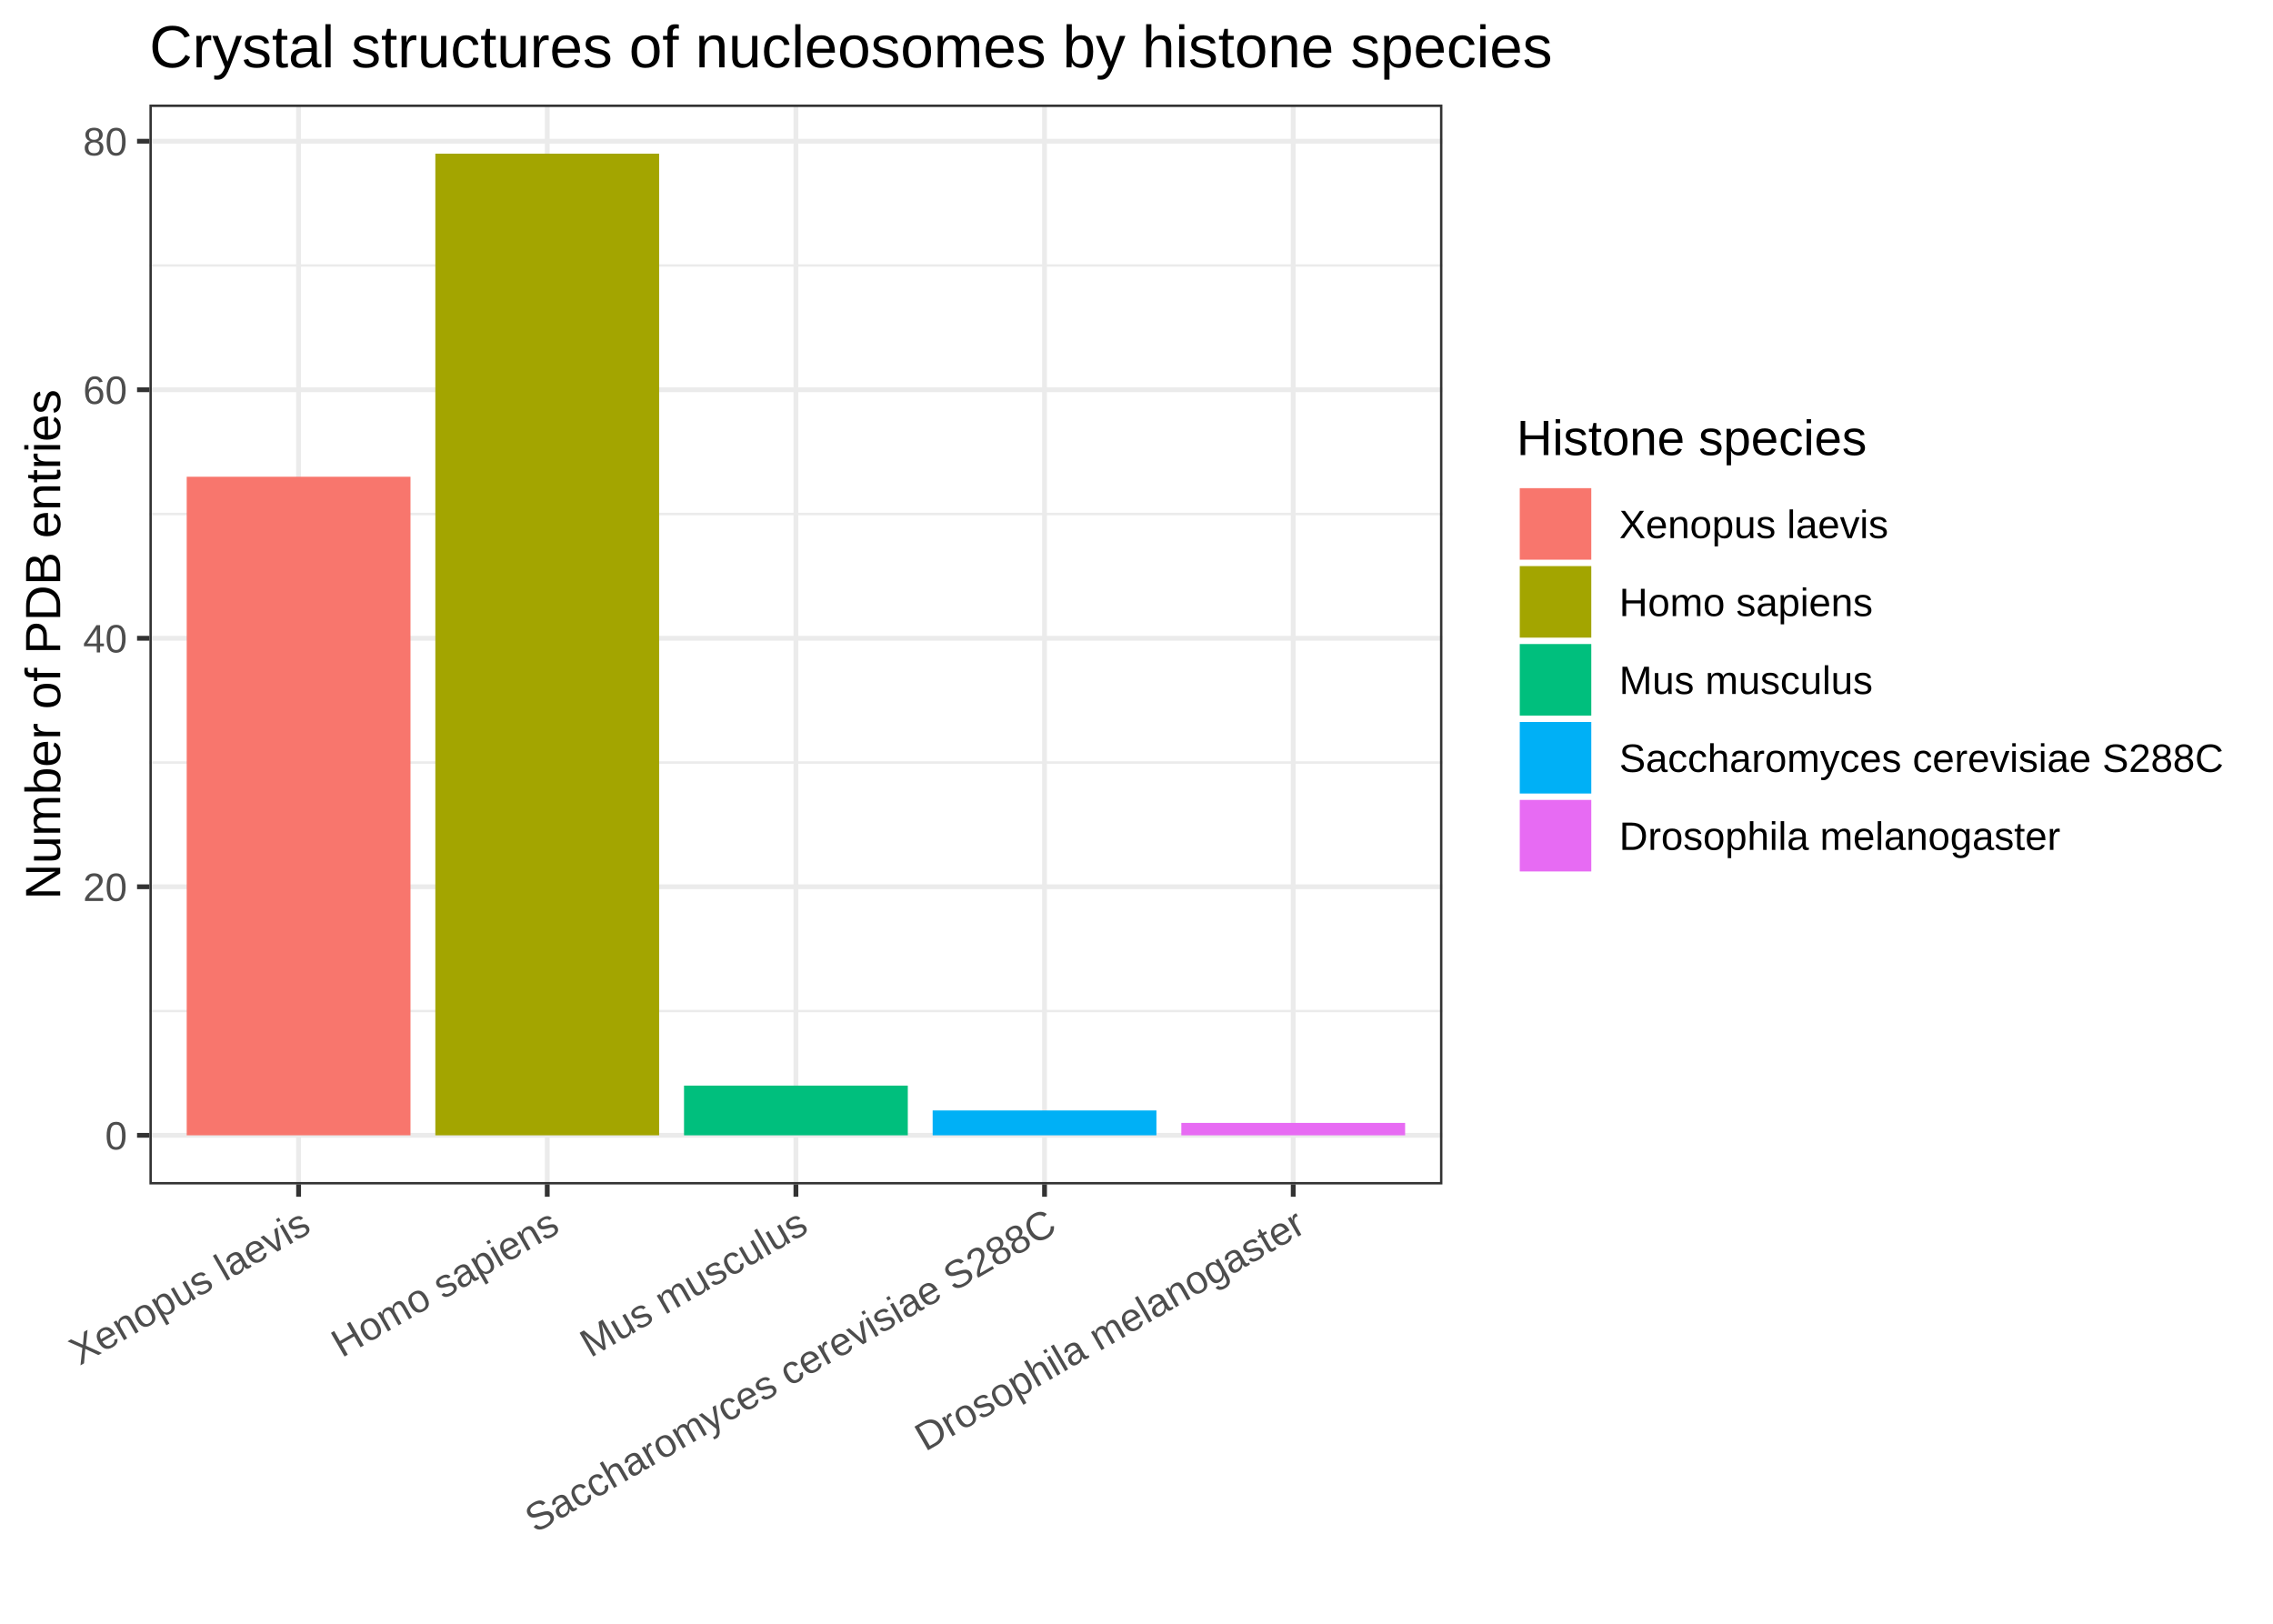
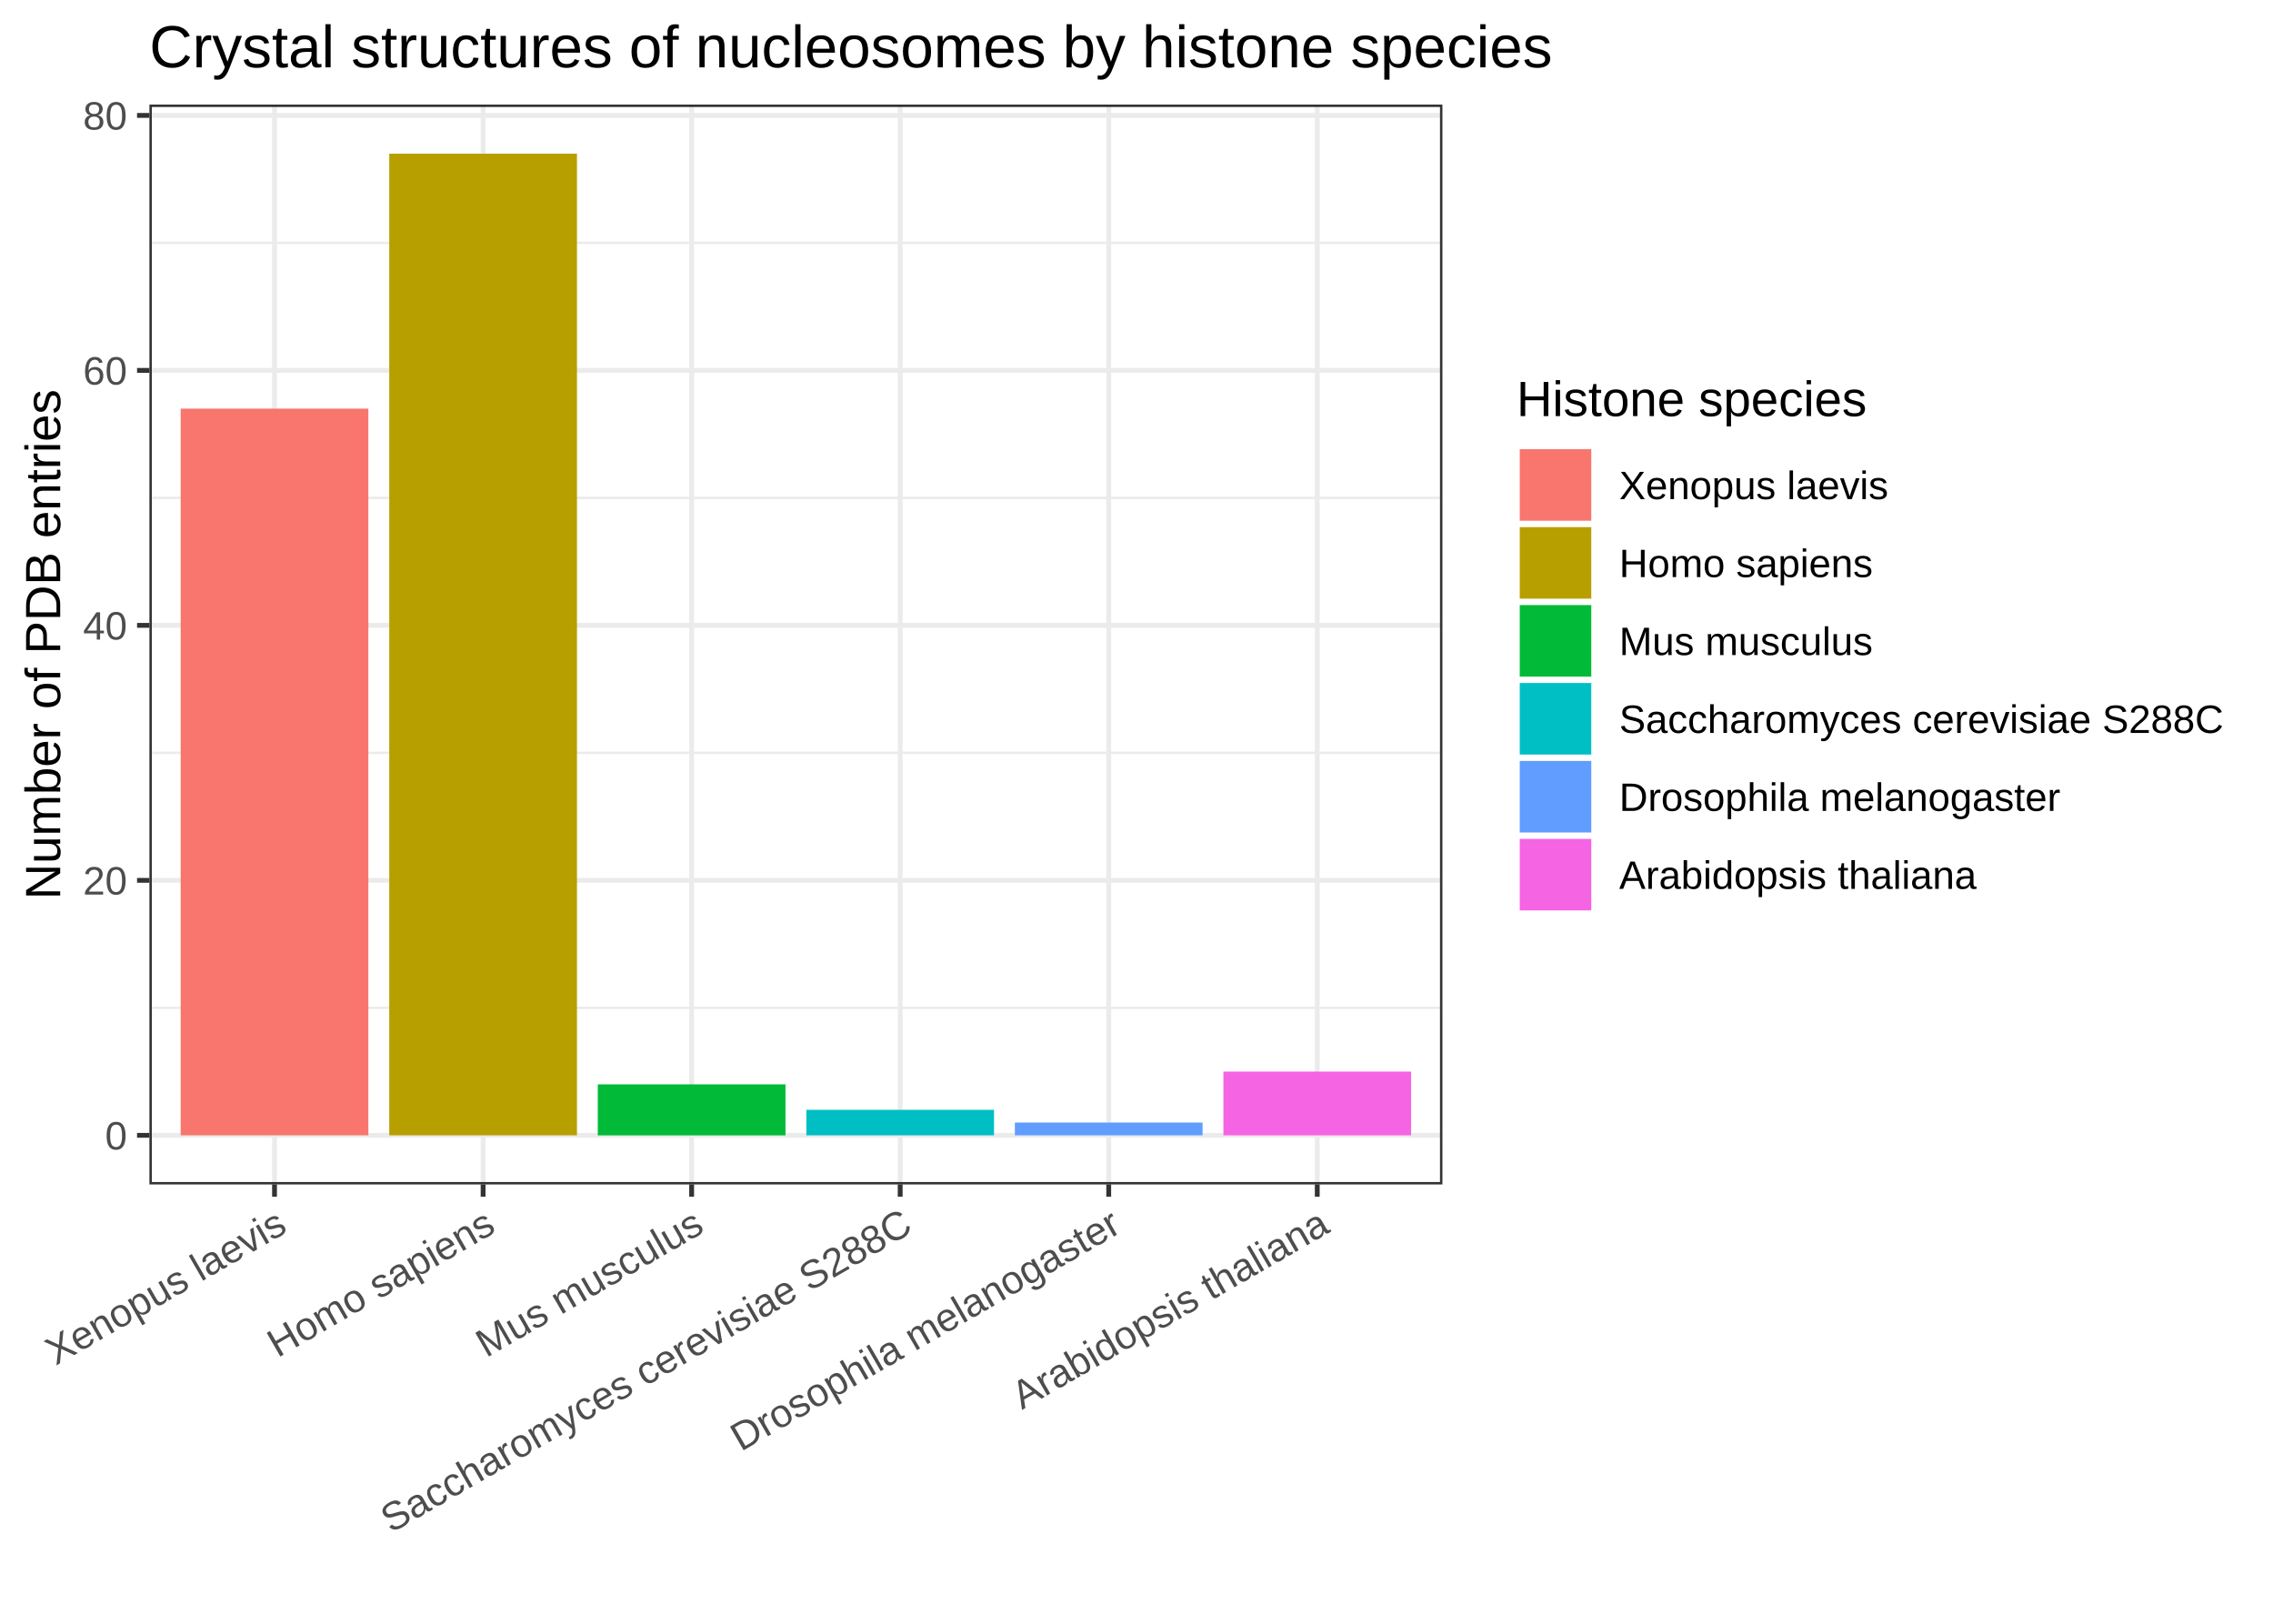
<svg xmlns="http://www.w3.org/2000/svg" viewBox="0 0 504.00 360.00">
  <defs>
    <style type="text/css">
    line, polyline, polygon, path, rect, circle {
      fill: none;
      stroke: #000000;
      stroke-linecap: round;
      stroke-linejoin: round;
      stroke-miterlimit: 10.00;
    }
  </style>
  </defs>
  <rect width="100%" height="100%" style="stroke: none; fill: #FFFFFF;" />
  <rect x="0.00" y="0" width="504.00" height="360.00" style="stroke-width: 1.07; stroke: #FFFFFF; fill: #FFFFFF;" />
  <defs>
    <clipPath id="cpMzMuMTN8MzE5LjgzfDI2Mi41OXwyMy4xOQ==">
      <rect x="33.13" y="23.19" width="286.70" height="239.41" />
    </clipPath>
  </defs>
  <rect x="33.13" y="23.19" width="286.70" height="239.41" style="stroke-width: 1.07; stroke: none; fill: #FFFFFF;" clip-path="url(#cpMzMuMTN8MzE5LjgzfDI2Mi41OXwyMy4xOQ==)" />
-   <polyline points="33.13,224.16 319.83,224.16 " style="stroke-width: 0.53; stroke: #EBEBEB; stroke-linecap: butt;" clip-path="url(#cpMzMuMTN8MzE5LjgzfDI2Mi41OXwyMy4xOQ==)" />
-   <polyline points="33.13,169.06 319.83,169.06 " style="stroke-width: 0.53; stroke: #EBEBEB; stroke-linecap: butt;" clip-path="url(#cpMzMuMTN8MzE5LjgzfDI2Mi41OXwyMy4xOQ==)" />
-   <polyline points="33.13,113.96 319.83,113.96 " style="stroke-width: 0.53; stroke: #EBEBEB; stroke-linecap: butt;" clip-path="url(#cpMzMuMTN8MzE5LjgzfDI2Mi41OXwyMy4xOQ==)" />
-   <polyline points="33.13,58.86 319.83,58.86 " style="stroke-width: 0.53; stroke: #EBEBEB; stroke-linecap: butt;" clip-path="url(#cpMzMuMTN8MzE5LjgzfDI2Mi41OXwyMy4xOQ==)" />
+   <polyline points="33.13,223.45 319.83,223.45 " style="stroke-width: 0.53; stroke: #EBEBEB; stroke-linecap: butt;" clip-path="url(#cpMzMuMTN8MzE5LjgzfDI2Mi41OXwyMy4xOQ==)" />
+   <polyline points="33.13,166.92 319.83,166.92 " style="stroke-width: 0.53; stroke: #EBEBEB; stroke-linecap: butt;" clip-path="url(#cpMzMuMTN8MzE5LjgzfDI2Mi41OXwyMy4xOQ==)" />
+   <polyline points="33.13,110.38 319.83,110.38 " style="stroke-width: 0.53; stroke: #EBEBEB; stroke-linecap: butt;" clip-path="url(#cpMzMuMTN8MzE5LjgzfDI2Mi41OXwyMy4xOQ==)" />
+   <polyline points="33.13,53.85 319.83,53.85 " style="stroke-width: 0.53; stroke: #EBEBEB; stroke-linecap: butt;" clip-path="url(#cpMzMuMTN8MzE5LjgzfDI2Mi41OXwyMy4xOQ==)" />
  <polyline points="33.13,251.71 319.83,251.71 " style="stroke-width: 1.07; stroke: #EBEBEB; stroke-linecap: butt;" clip-path="url(#cpMzMuMTN8MzE5LjgzfDI2Mi41OXwyMy4xOQ==)" />
-   <polyline points="33.13,196.61 319.83,196.61 " style="stroke-width: 1.07; stroke: #EBEBEB; stroke-linecap: butt;" clip-path="url(#cpMzMuMTN8MzE5LjgzfDI2Mi41OXwyMy4xOQ==)" />
-   <polyline points="33.13,141.51 319.83,141.51 " style="stroke-width: 1.07; stroke: #EBEBEB; stroke-linecap: butt;" clip-path="url(#cpMzMuMTN8MzE5LjgzfDI2Mi41OXwyMy4xOQ==)" />
-   <polyline points="33.13,86.41 319.83,86.41 " style="stroke-width: 1.07; stroke: #EBEBEB; stroke-linecap: butt;" clip-path="url(#cpMzMuMTN8MzE5LjgzfDI2Mi41OXwyMy4xOQ==)" />
-   <polyline points="33.13,31.31 319.83,31.31 " style="stroke-width: 1.07; stroke: #EBEBEB; stroke-linecap: butt;" clip-path="url(#cpMzMuMTN8MzE5LjgzfDI2Mi41OXwyMy4xOQ==)" />
-   <polyline points="66.21,262.59 66.21,23.19 " style="stroke-width: 1.07; stroke: #EBEBEB; stroke-linecap: butt;" clip-path="url(#cpMzMuMTN8MzE5LjgzfDI2Mi41OXwyMy4xOQ==)" />
-   <polyline points="121.34,262.59 121.34,23.19 " style="stroke-width: 1.07; stroke: #EBEBEB; stroke-linecap: butt;" clip-path="url(#cpMzMuMTN8MzE5LjgzfDI2Mi41OXwyMy4xOQ==)" />
-   <polyline points="176.48,262.59 176.48,23.19 " style="stroke-width: 1.07; stroke: #EBEBEB; stroke-linecap: butt;" clip-path="url(#cpMzMuMTN8MzE5LjgzfDI2Mi41OXwyMy4xOQ==)" />
-   <polyline points="231.61,262.59 231.61,23.19 " style="stroke-width: 1.07; stroke: #EBEBEB; stroke-linecap: butt;" clip-path="url(#cpMzMuMTN8MzE5LjgzfDI2Mi41OXwyMy4xOQ==)" />
-   <polyline points="286.75,262.59 286.75,23.19 " style="stroke-width: 1.07; stroke: #EBEBEB; stroke-linecap: butt;" clip-path="url(#cpMzMuMTN8MzE5LjgzfDI2Mi41OXwyMy4xOQ==)" />
-   <rect x="41.40" y="105.70" width="49.62" height="146.01" style="stroke-width: 1.07; stroke: none; stroke-linecap: square; stroke-linejoin: miter; fill: #F8766D;" clip-path="url(#cpMzMuMTN8MzE5LjgzfDI2Mi41OXwyMy4xOQ==)" />
-   <rect x="96.53" y="34.07" width="49.62" height="217.64" style="stroke-width: 1.07; stroke: none; stroke-linecap: square; stroke-linejoin: miter; fill: #A3A500;" clip-path="url(#cpMzMuMTN8MzE5LjgzfDI2Mi41OXwyMy4xOQ==)" />
-   <rect x="151.67" y="240.69" width="49.62" height="11.02" style="stroke-width: 1.07; stroke: none; stroke-linecap: square; stroke-linejoin: miter; fill: #00BF7D;" clip-path="url(#cpMzMuMTN8MzE5LjgzfDI2Mi41OXwyMy4xOQ==)" />
-   <rect x="206.80" y="246.20" width="49.62" height="5.51" style="stroke-width: 1.07; stroke: none; stroke-linecap: square; stroke-linejoin: miter; fill: #00B0F6;" clip-path="url(#cpMzMuMTN8MzE5LjgzfDI2Mi41OXwyMy4xOQ==)" />
-   <rect x="261.94" y="248.96" width="49.62" height="2.75" style="stroke-width: 1.07; stroke: none; stroke-linecap: square; stroke-linejoin: miter; fill: #E76BF3;" clip-path="url(#cpMzMuMTN8MzE5LjgzfDI2Mi41OXwyMy4xOQ==)" />
+   <polyline points="33.13,195.18 319.83,195.18 " style="stroke-width: 1.07; stroke: #EBEBEB; stroke-linecap: butt;" clip-path="url(#cpMzMuMTN8MzE5LjgzfDI2Mi41OXwyMy4xOQ==)" />
+   <polyline points="33.13,138.65 319.83,138.65 " style="stroke-width: 1.07; stroke: #EBEBEB; stroke-linecap: butt;" clip-path="url(#cpMzMuMTN8MzE5LjgzfDI2Mi41OXwyMy4xOQ==)" />
+   <polyline points="33.13,82.12 319.83,82.12 " style="stroke-width: 1.07; stroke: #EBEBEB; stroke-linecap: butt;" clip-path="url(#cpMzMuMTN8MzE5LjgzfDI2Mi41OXwyMy4xOQ==)" />
+   <polyline points="33.13,25.59 319.83,25.59 " style="stroke-width: 1.07; stroke: #EBEBEB; stroke-linecap: butt;" clip-path="url(#cpMzMuMTN8MzE5LjgzfDI2Mi41OXwyMy4xOQ==)" />
+   <polyline points="60.87,262.59 60.87,23.19 " style="stroke-width: 1.07; stroke: #EBEBEB; stroke-linecap: butt;" clip-path="url(#cpMzMuMTN8MzE5LjgzfDI2Mi41OXwyMy4xOQ==)" />
+   <polyline points="107.12,262.59 107.12,23.19 " style="stroke-width: 1.07; stroke: #EBEBEB; stroke-linecap: butt;" clip-path="url(#cpMzMuMTN8MzE5LjgzfDI2Mi41OXwyMy4xOQ==)" />
+   <polyline points="153.36,262.59 153.36,23.19 " style="stroke-width: 1.07; stroke: #EBEBEB; stroke-linecap: butt;" clip-path="url(#cpMzMuMTN8MzE5LjgzfDI2Mi41OXwyMy4xOQ==)" />
+   <polyline points="199.60,262.59 199.60,23.19 " style="stroke-width: 1.07; stroke: #EBEBEB; stroke-linecap: butt;" clip-path="url(#cpMzMuMTN8MzE5LjgzfDI2Mi41OXwyMy4xOQ==)" />
+   <polyline points="245.84,262.59 245.84,23.19 " style="stroke-width: 1.07; stroke: #EBEBEB; stroke-linecap: butt;" clip-path="url(#cpMzMuMTN8MzE5LjgzfDI2Mi41OXwyMy4xOQ==)" />
+   <polyline points="292.08,262.59 292.08,23.19 " style="stroke-width: 1.07; stroke: #EBEBEB; stroke-linecap: butt;" clip-path="url(#cpMzMuMTN8MzE5LjgzfDI2Mi41OXwyMy4xOQ==)" />
+   <rect x="40.06" y="90.60" width="41.62" height="161.11" style="stroke-width: 1.07; stroke: none; stroke-linecap: square; stroke-linejoin: miter; fill: #F8766D;" clip-path="url(#cpMzMuMTN8MzE5LjgzfDI2Mi41OXwyMy4xOQ==)" />
+   <rect x="86.31" y="34.07" width="41.62" height="217.64" style="stroke-width: 1.07; stroke: none; stroke-linecap: square; stroke-linejoin: miter; fill: #B79F00;" clip-path="url(#cpMzMuMTN8MzE5LjgzfDI2Mi41OXwyMy4xOQ==)" />
+   <rect x="132.55" y="240.41" width="41.62" height="11.31" style="stroke-width: 1.07; stroke: none; stroke-linecap: square; stroke-linejoin: miter; fill: #00BA38;" clip-path="url(#cpMzMuMTN8MzE5LjgzfDI2Mi41OXwyMy4xOQ==)" />
+   <rect x="178.79" y="246.06" width="41.62" height="5.65" style="stroke-width: 1.07; stroke: none; stroke-linecap: square; stroke-linejoin: miter; fill: #00BFC4;" clip-path="url(#cpMzMuMTN8MzE5LjgzfDI2Mi41OXwyMy4xOQ==)" />
+   <rect x="225.03" y="248.88" width="41.62" height="2.83" style="stroke-width: 1.07; stroke: none; stroke-linecap: square; stroke-linejoin: miter; fill: #619CFF;" clip-path="url(#cpMzMuMTN8MzE5LjgzfDI2Mi41OXwyMy4xOQ==)" />
+   <rect x="271.27" y="237.58" width="41.62" height="14.13" style="stroke-width: 1.07; stroke: none; stroke-linecap: square; stroke-linejoin: miter; fill: #F564E3;" clip-path="url(#cpMzMuMTN8MzE5LjgzfDI2Mi41OXwyMy4xOQ==)" />
  <rect x="33.13" y="23.19" width="286.70" height="239.41" style="stroke-width: 1.07; stroke: #333333;" clip-path="url(#cpMzMuMTN8MzE5LjgzfDI2Mi41OXwyMy4xOQ==)" />
  <defs>
    <clipPath id="cpMC4wMHw1MDQuMDB8MzYwLjAwfDAuMDA=">
      <rect x="0.00" y="0.00" width="504.00" height="360.00" />
    </clipPath>
  </defs>
  <g clip-path="url(#cpMC4wMHw1MDQuMDB8MzYwLjAwfDAuMDA=)">
    <text x="23.30" y="254.86" style="font-size: 8.80px; fill: #4D4D4D; font-family: Arial;" textLength="4.89px" lengthAdjust="spacingAndGlyphs">0</text>
  </g>
  <g clip-path="url(#cpMC4wMHw1MDQuMDB8MzYwLjAwfDAuMDA=)">
-     <text x="18.41" y="199.76" style="font-size: 8.80px; fill: #4D4D4D; font-family: Arial;" textLength="9.79px" lengthAdjust="spacingAndGlyphs">20</text>
+     <text x="18.41" y="198.33" style="font-size: 8.80px; fill: #4D4D4D; font-family: Arial;" textLength="9.79px" lengthAdjust="spacingAndGlyphs">20</text>
  </g>
  <g clip-path="url(#cpMC4wMHw1MDQuMDB8MzYwLjAwfDAuMDA=)">
-     <text x="18.41" y="144.66" style="font-size: 8.80px; fill: #4D4D4D; font-family: Arial;" textLength="9.79px" lengthAdjust="spacingAndGlyphs">40</text>
+     <text x="18.41" y="141.80" style="font-size: 8.80px; fill: #4D4D4D; font-family: Arial;" textLength="9.79px" lengthAdjust="spacingAndGlyphs">40</text>
  </g>
  <g clip-path="url(#cpMC4wMHw1MDQuMDB8MzYwLjAwfDAuMDA=)">
-     <text x="18.41" y="89.56" style="font-size: 8.80px; fill: #4D4D4D; font-family: Arial;" textLength="9.79px" lengthAdjust="spacingAndGlyphs">60</text>
+     <text x="18.41" y="85.27" style="font-size: 8.80px; fill: #4D4D4D; font-family: Arial;" textLength="9.79px" lengthAdjust="spacingAndGlyphs">60</text>
  </g>
  <g clip-path="url(#cpMC4wMHw1MDQuMDB8MzYwLjAwfDAuMDA=)">
-     <text x="18.41" y="34.46" style="font-size: 8.80px; fill: #4D4D4D; font-family: Arial;" textLength="9.79px" lengthAdjust="spacingAndGlyphs">80</text>
+     <text x="18.41" y="28.74" style="font-size: 8.80px; fill: #4D4D4D; font-family: Arial;" textLength="9.79px" lengthAdjust="spacingAndGlyphs">80</text>
  </g>
  <polyline points="30.39,251.71 33.13,251.71 " style="stroke-width: 1.07; stroke: #333333; stroke-linecap: butt;" clip-path="url(#cpMC4wMHw1MDQuMDB8MzYwLjAwfDAuMDA=)" />
-   <polyline points="30.39,196.61 33.13,196.61 " style="stroke-width: 1.07; stroke: #333333; stroke-linecap: butt;" clip-path="url(#cpMC4wMHw1MDQuMDB8MzYwLjAwfDAuMDA=)" />
-   <polyline points="30.39,141.51 33.13,141.51 " style="stroke-width: 1.07; stroke: #333333; stroke-linecap: butt;" clip-path="url(#cpMC4wMHw1MDQuMDB8MzYwLjAwfDAuMDA=)" />
-   <polyline points="30.39,86.41 33.13,86.41 " style="stroke-width: 1.07; stroke: #333333; stroke-linecap: butt;" clip-path="url(#cpMC4wMHw1MDQuMDB8MzYwLjAwfDAuMDA=)" />
-   <polyline points="30.39,31.31 33.13,31.31 " style="stroke-width: 1.07; stroke: #333333; stroke-linecap: butt;" clip-path="url(#cpMC4wMHw1MDQuMDB8MzYwLjAwfDAuMDA=)" />
-   <polyline points="66.21,265.33 66.21,262.59 " style="stroke-width: 1.07; stroke: #333333; stroke-linecap: butt;" clip-path="url(#cpMC4wMHw1MDQuMDB8MzYwLjAwfDAuMDA=)" />
-   <polyline points="121.34,265.33 121.34,262.59 " style="stroke-width: 1.07; stroke: #333333; stroke-linecap: butt;" clip-path="url(#cpMC4wMHw1MDQuMDB8MzYwLjAwfDAuMDA=)" />
-   <polyline points="176.48,265.33 176.48,262.59 " style="stroke-width: 1.07; stroke: #333333; stroke-linecap: butt;" clip-path="url(#cpMC4wMHw1MDQuMDB8MzYwLjAwfDAuMDA=)" />
-   <polyline points="231.61,265.33 231.61,262.59 " style="stroke-width: 1.07; stroke: #333333; stroke-linecap: butt;" clip-path="url(#cpMC4wMHw1MDQuMDB8MzYwLjAwfDAuMDA=)" />
-   <polyline points="286.75,265.33 286.75,262.59 " style="stroke-width: 1.07; stroke: #333333; stroke-linecap: butt;" clip-path="url(#cpMC4wMHw1MDQuMDB8MzYwLjAwfDAuMDA=)" />
+   <polyline points="30.39,195.18 33.13,195.18 " style="stroke-width: 1.07; stroke: #333333; stroke-linecap: butt;" clip-path="url(#cpMC4wMHw1MDQuMDB8MzYwLjAwfDAuMDA=)" />
+   <polyline points="30.39,138.65 33.13,138.65 " style="stroke-width: 1.07; stroke: #333333; stroke-linecap: butt;" clip-path="url(#cpMC4wMHw1MDQuMDB8MzYwLjAwfDAuMDA=)" />
+   <polyline points="30.39,82.12 33.13,82.12 " style="stroke-width: 1.07; stroke: #333333; stroke-linecap: butt;" clip-path="url(#cpMC4wMHw1MDQuMDB8MzYwLjAwfDAuMDA=)" />
+   <polyline points="30.39,25.59 33.13,25.59 " style="stroke-width: 1.07; stroke: #333333; stroke-linecap: butt;" clip-path="url(#cpMC4wMHw1MDQuMDB8MzYwLjAwfDAuMDA=)" />
+   <polyline points="60.87,265.33 60.87,262.59 " style="stroke-width: 1.07; stroke: #333333; stroke-linecap: butt;" clip-path="url(#cpMC4wMHw1MDQuMDB8MzYwLjAwfDAuMDA=)" />
+   <polyline points="107.12,265.33 107.12,262.59 " style="stroke-width: 1.07; stroke: #333333; stroke-linecap: butt;" clip-path="url(#cpMC4wMHw1MDQuMDB8MzYwLjAwfDAuMDA=)" />
+   <polyline points="153.36,265.33 153.36,262.59 " style="stroke-width: 1.07; stroke: #333333; stroke-linecap: butt;" clip-path="url(#cpMC4wMHw1MDQuMDB8MzYwLjAwfDAuMDA=)" />
+   <polyline points="199.60,265.33 199.60,262.59 " style="stroke-width: 1.07; stroke: #333333; stroke-linecap: butt;" clip-path="url(#cpMC4wMHw1MDQuMDB8MzYwLjAwfDAuMDA=)" />
+   <polyline points="245.84,265.33 245.84,262.59 " style="stroke-width: 1.07; stroke: #333333; stroke-linecap: butt;" clip-path="url(#cpMC4wMHw1MDQuMDB8MzYwLjAwfDAuMDA=)" />
+   <polyline points="292.08,265.33 292.08,262.59 " style="stroke-width: 1.07; stroke: #333333; stroke-linecap: butt;" clip-path="url(#cpMC4wMHw1MDQuMDB8MzYwLjAwfDAuMDA=)" />
  <g clip-path="url(#cpMC4wMHw1MDQuMDB8MzYwLjAwfDAuMDA=)">
-     <text transform="translate(17.67,302.82) rotate(-30)" style="font-size: 8.80px; fill: #4D4D4D; font-family: Arial;" textLength="59.68px" lengthAdjust="spacingAndGlyphs">Xenopus laevis</text>
+     <text transform="translate(12.34,302.82) rotate(-30)" style="font-size: 8.80px; fill: #4D4D4D; font-family: Arial;" textLength="59.68px" lengthAdjust="spacingAndGlyphs">Xenopus laevis</text>
  </g>
  <g clip-path="url(#cpMC4wMHw1MDQuMDB8MzYwLjAwfDAuMDA=)">
-     <text transform="translate(75.78,301.11) rotate(-30)" style="font-size: 8.80px; fill: #4D4D4D; font-family: Arial;" textLength="56.25px" lengthAdjust="spacingAndGlyphs">Homo sapiens</text>
+     <text transform="translate(61.55,301.11) rotate(-30)" style="font-size: 8.80px; fill: #4D4D4D; font-family: Arial;" textLength="56.25px" lengthAdjust="spacingAndGlyphs">Homo sapiens</text>
  </g>
  <g clip-path="url(#cpMC4wMHw1MDQuMDB8MzYwLjAwfDAuMDA=)">
-     <text transform="translate(130.92,301.10) rotate(-30)" style="font-size: 8.80px; fill: #4D4D4D; font-family: Arial;" textLength="56.24px" lengthAdjust="spacingAndGlyphs">Mus musculus</text>
+     <text transform="translate(107.80,301.10) rotate(-30)" style="font-size: 8.80px; fill: #4D4D4D; font-family: Arial;" textLength="56.24px" lengthAdjust="spacingAndGlyphs">Mus musculus</text>
  </g>
  <g clip-path="url(#cpMC4wMHw1MDQuMDB8MzYwLjAwfDAuMDA=)">
-     <text transform="translate(118.70,339.99) rotate(-30)" style="font-size: 8.80px; fill: #4D4D4D; font-family: Arial;" textLength="134.02px" lengthAdjust="spacingAndGlyphs">Saccharomyces cerevisiae S288C</text>
+     <text transform="translate(86.69,339.99) rotate(-30)" style="font-size: 8.80px; fill: #4D4D4D; font-family: Arial;" textLength="134.02px" lengthAdjust="spacingAndGlyphs">Saccharomyces cerevisiae S288C</text>
  </g>
  <g clip-path="url(#cpMC4wMHw1MDQuMDB8MzYwLjAwfDAuMDA=)">
-     <text transform="translate(205.17,321.90) rotate(-30)" style="font-size: 8.80px; fill: #4D4D4D; font-family: Arial;" textLength="97.83px" lengthAdjust="spacingAndGlyphs">Drosophila melanogaster</text>
+     <text transform="translate(164.27,321.90) rotate(-30)" style="font-size: 8.80px; fill: #4D4D4D; font-family: Arial;" textLength="97.83px" lengthAdjust="spacingAndGlyphs">Drosophila melanogaster</text>
+   </g>
+   <g clip-path="url(#cpMC4wMHw1MDQuMDB8MzYwLjAwfDAuMDA=)">
+     <text transform="translate(226.60,312.61) rotate(-30)" style="font-size: 8.80px; fill: #4D4D4D; font-family: Arial;" textLength="79.25px" lengthAdjust="spacingAndGlyphs">Arabidopsis thaliana</text>
  </g>
  <g clip-path="url(#cpMC4wMHw1MDQuMDB8MzYwLjAwfDAuMDA=)">
    <text transform="translate(13.35,199.44) rotate(-90)" style="font-size: 11.00px; font-family: Arial;" textLength="113.10px" lengthAdjust="spacingAndGlyphs">Number of PDB entries</text>
  </g>
-   <rect x="330.79" y="86.38" width="167.73" height="113.03" style="stroke-width: 1.07; stroke: none; fill: #FFFFFF;" clip-path="url(#cpMC4wMHw1MDQuMDB8MzYwLjAwfDAuMDA=)" />
+   <rect x="330.79" y="77.74" width="167.73" height="130.31" style="stroke-width: 1.07; stroke: none; fill: #FFFFFF;" clip-path="url(#cpMC4wMHw1MDQuMDB8MzYwLjAwfDAuMDA=)" />
  <g clip-path="url(#cpMC4wMHw1MDQuMDB8MzYwLjAwfDAuMDA=)">
-     <text x="336.27" y="100.89" style="font-size: 11.00px; font-family: Arial;" textLength="77.65px" lengthAdjust="spacingAndGlyphs">Histone species</text>
+     <text x="336.27" y="92.25" style="font-size: 11.00px; font-family: Arial;" textLength="77.65px" lengthAdjust="spacingAndGlyphs">Histone species</text>
  </g>
-   <rect x="336.27" y="107.52" width="17.28" height="17.28" style="stroke-width: 1.07; stroke: none; fill: #FFFFFF;" clip-path="url(#cpMC4wMHw1MDQuMDB8MzYwLjAwfDAuMDA=)" />
-   <rect x="336.98" y="108.23" width="15.86" height="15.86" style="stroke-width: 1.07; stroke: none; stroke-linecap: square; stroke-linejoin: miter; fill: #F8766D;" clip-path="url(#cpMC4wMHw1MDQuMDB8MzYwLjAwfDAuMDA=)" />
-   <rect x="336.27" y="124.80" width="17.28" height="17.28" style="stroke-width: 1.07; stroke: none; fill: #FFFFFF;" clip-path="url(#cpMC4wMHw1MDQuMDB8MzYwLjAwfDAuMDA=)" />
-   <rect x="336.98" y="125.51" width="15.86" height="15.86" style="stroke-width: 1.07; stroke: none; stroke-linecap: square; stroke-linejoin: miter; fill: #A3A500;" clip-path="url(#cpMC4wMHw1MDQuMDB8MzYwLjAwfDAuMDA=)" />
-   <rect x="336.27" y="142.08" width="17.28" height="17.28" style="stroke-width: 1.07; stroke: none; fill: #FFFFFF;" clip-path="url(#cpMC4wMHw1MDQuMDB8MzYwLjAwfDAuMDA=)" />
-   <rect x="336.98" y="142.79" width="15.86" height="15.86" style="stroke-width: 1.07; stroke: none; stroke-linecap: square; stroke-linejoin: miter; fill: #00BF7D;" clip-path="url(#cpMC4wMHw1MDQuMDB8MzYwLjAwfDAuMDA=)" />
-   <rect x="336.27" y="159.36" width="17.28" height="17.28" style="stroke-width: 1.07; stroke: none; fill: #FFFFFF;" clip-path="url(#cpMC4wMHw1MDQuMDB8MzYwLjAwfDAuMDA=)" />
-   <rect x="336.98" y="160.07" width="15.86" height="15.86" style="stroke-width: 1.07; stroke: none; stroke-linecap: square; stroke-linejoin: miter; fill: #00B0F6;" clip-path="url(#cpMC4wMHw1MDQuMDB8MzYwLjAwfDAuMDA=)" />
-   <rect x="336.27" y="176.64" width="17.28" height="17.28" style="stroke-width: 1.07; stroke: none; fill: #FFFFFF;" clip-path="url(#cpMC4wMHw1MDQuMDB8MzYwLjAwfDAuMDA=)" />
-   <rect x="336.98" y="177.35" width="15.86" height="15.86" style="stroke-width: 1.07; stroke: none; stroke-linecap: square; stroke-linejoin: miter; fill: #E76BF3;" clip-path="url(#cpMC4wMHw1MDQuMDB8MzYwLjAwfDAuMDA=)" />
+   <rect x="336.27" y="98.88" width="17.28" height="17.28" style="stroke-width: 1.07; stroke: none; fill: #FFFFFF;" clip-path="url(#cpMC4wMHw1MDQuMDB8MzYwLjAwfDAuMDA=)" />
+   <rect x="336.98" y="99.59" width="15.86" height="15.86" style="stroke-width: 1.07; stroke: none; stroke-linecap: square; stroke-linejoin: miter; fill: #F8766D;" clip-path="url(#cpMC4wMHw1MDQuMDB8MzYwLjAwfDAuMDA=)" />
+   <rect x="336.27" y="116.16" width="17.28" height="17.28" style="stroke-width: 1.07; stroke: none; fill: #FFFFFF;" clip-path="url(#cpMC4wMHw1MDQuMDB8MzYwLjAwfDAuMDA=)" />
+   <rect x="336.98" y="116.87" width="15.86" height="15.86" style="stroke-width: 1.07; stroke: none; stroke-linecap: square; stroke-linejoin: miter; fill: #B79F00;" clip-path="url(#cpMC4wMHw1MDQuMDB8MzYwLjAwfDAuMDA=)" />
+   <rect x="336.27" y="133.44" width="17.28" height="17.28" style="stroke-width: 1.07; stroke: none; fill: #FFFFFF;" clip-path="url(#cpMC4wMHw1MDQuMDB8MzYwLjAwfDAuMDA=)" />
+   <rect x="336.98" y="134.15" width="15.86" height="15.86" style="stroke-width: 1.07; stroke: none; stroke-linecap: square; stroke-linejoin: miter; fill: #00BA38;" clip-path="url(#cpMC4wMHw1MDQuMDB8MzYwLjAwfDAuMDA=)" />
+   <rect x="336.27" y="150.72" width="17.28" height="17.28" style="stroke-width: 1.07; stroke: none; fill: #FFFFFF;" clip-path="url(#cpMC4wMHw1MDQuMDB8MzYwLjAwfDAuMDA=)" />
+   <rect x="336.98" y="151.43" width="15.86" height="15.86" style="stroke-width: 1.07; stroke: none; stroke-linecap: square; stroke-linejoin: miter; fill: #00BFC4;" clip-path="url(#cpMC4wMHw1MDQuMDB8MzYwLjAwfDAuMDA=)" />
+   <rect x="336.27" y="168.00" width="17.28" height="17.28" style="stroke-width: 1.07; stroke: none; fill: #FFFFFF;" clip-path="url(#cpMC4wMHw1MDQuMDB8MzYwLjAwfDAuMDA=)" />
+   <rect x="336.98" y="168.71" width="15.86" height="15.86" style="stroke-width: 1.07; stroke: none; stroke-linecap: square; stroke-linejoin: miter; fill: #619CFF;" clip-path="url(#cpMC4wMHw1MDQuMDB8MzYwLjAwfDAuMDA=)" />
+   <rect x="336.27" y="185.28" width="17.28" height="17.28" style="stroke-width: 1.07; stroke: none; fill: #FFFFFF;" clip-path="url(#cpMC4wMHw1MDQuMDB8MzYwLjAwfDAuMDA=)" />
+   <rect x="336.98" y="185.99" width="15.86" height="15.86" style="stroke-width: 1.07; stroke: none; stroke-linecap: square; stroke-linejoin: miter; fill: #F564E3;" clip-path="url(#cpMC4wMHw1MDQuMDB8MzYwLjAwfDAuMDA=)" />
  <g clip-path="url(#cpMC4wMHw1MDQuMDB8MzYwLjAwfDAuMDA=)">
-     <text x="359.03" y="119.31" style="font-size: 8.80px; font-family: Arial;" textLength="59.68px" lengthAdjust="spacingAndGlyphs">Xenopus laevis</text>
+     <text x="359.03" y="110.67" style="font-size: 8.80px; font-family: Arial;" textLength="59.68px" lengthAdjust="spacingAndGlyphs">Xenopus laevis</text>
  </g>
  <g clip-path="url(#cpMC4wMHw1MDQuMDB8MzYwLjAwfDAuMDA=)">
-     <text x="359.03" y="136.59" style="font-size: 8.80px; font-family: Arial;" textLength="56.25px" lengthAdjust="spacingAndGlyphs">Homo sapiens</text>
+     <text x="359.03" y="127.95" style="font-size: 8.80px; font-family: Arial;" textLength="56.25px" lengthAdjust="spacingAndGlyphs">Homo sapiens</text>
  </g>
  <g clip-path="url(#cpMC4wMHw1MDQuMDB8MzYwLjAwfDAuMDA=)">
-     <text x="359.03" y="153.87" style="font-size: 8.80px; font-family: Arial;" textLength="56.24px" lengthAdjust="spacingAndGlyphs">Mus musculus</text>
+     <text x="359.03" y="145.23" style="font-size: 8.80px; font-family: Arial;" textLength="56.24px" lengthAdjust="spacingAndGlyphs">Mus musculus</text>
  </g>
  <g clip-path="url(#cpMC4wMHw1MDQuMDB8MzYwLjAwfDAuMDA=)">
-     <text x="359.03" y="171.15" style="font-size: 8.80px; font-family: Arial;" textLength="134.02px" lengthAdjust="spacingAndGlyphs">Saccharomyces cerevisiae S288C</text>
+     <text x="359.03" y="162.51" style="font-size: 8.80px; font-family: Arial;" textLength="134.02px" lengthAdjust="spacingAndGlyphs">Saccharomyces cerevisiae S288C</text>
  </g>
  <g clip-path="url(#cpMC4wMHw1MDQuMDB8MzYwLjAwfDAuMDA=)">
-     <text x="359.03" y="188.43" style="font-size: 8.80px; font-family: Arial;" textLength="97.83px" lengthAdjust="spacingAndGlyphs">Drosophila melanogaster</text>
+     <text x="359.03" y="179.79" style="font-size: 8.80px; font-family: Arial;" textLength="97.83px" lengthAdjust="spacingAndGlyphs">Drosophila melanogaster</text>
+   </g>
+   <g clip-path="url(#cpMC4wMHw1MDQuMDB8MzYwLjAwfDAuMDA=)">
+     <text x="359.03" y="197.07" style="font-size: 8.80px; font-family: Arial;" textLength="79.25px" lengthAdjust="spacingAndGlyphs">Arabidopsis thaliana</text>
  </g>
  <g clip-path="url(#cpMC4wMHw1MDQuMDB8MzYwLjAwfDAuMDA=)">
    <text x="33.13" y="14.93" style="font-size: 13.20px; font-family: Arial;" textLength="311.07px" lengthAdjust="spacingAndGlyphs">Crystal structures of nucleosomes by histone species</text>
  </g>
</svg>
